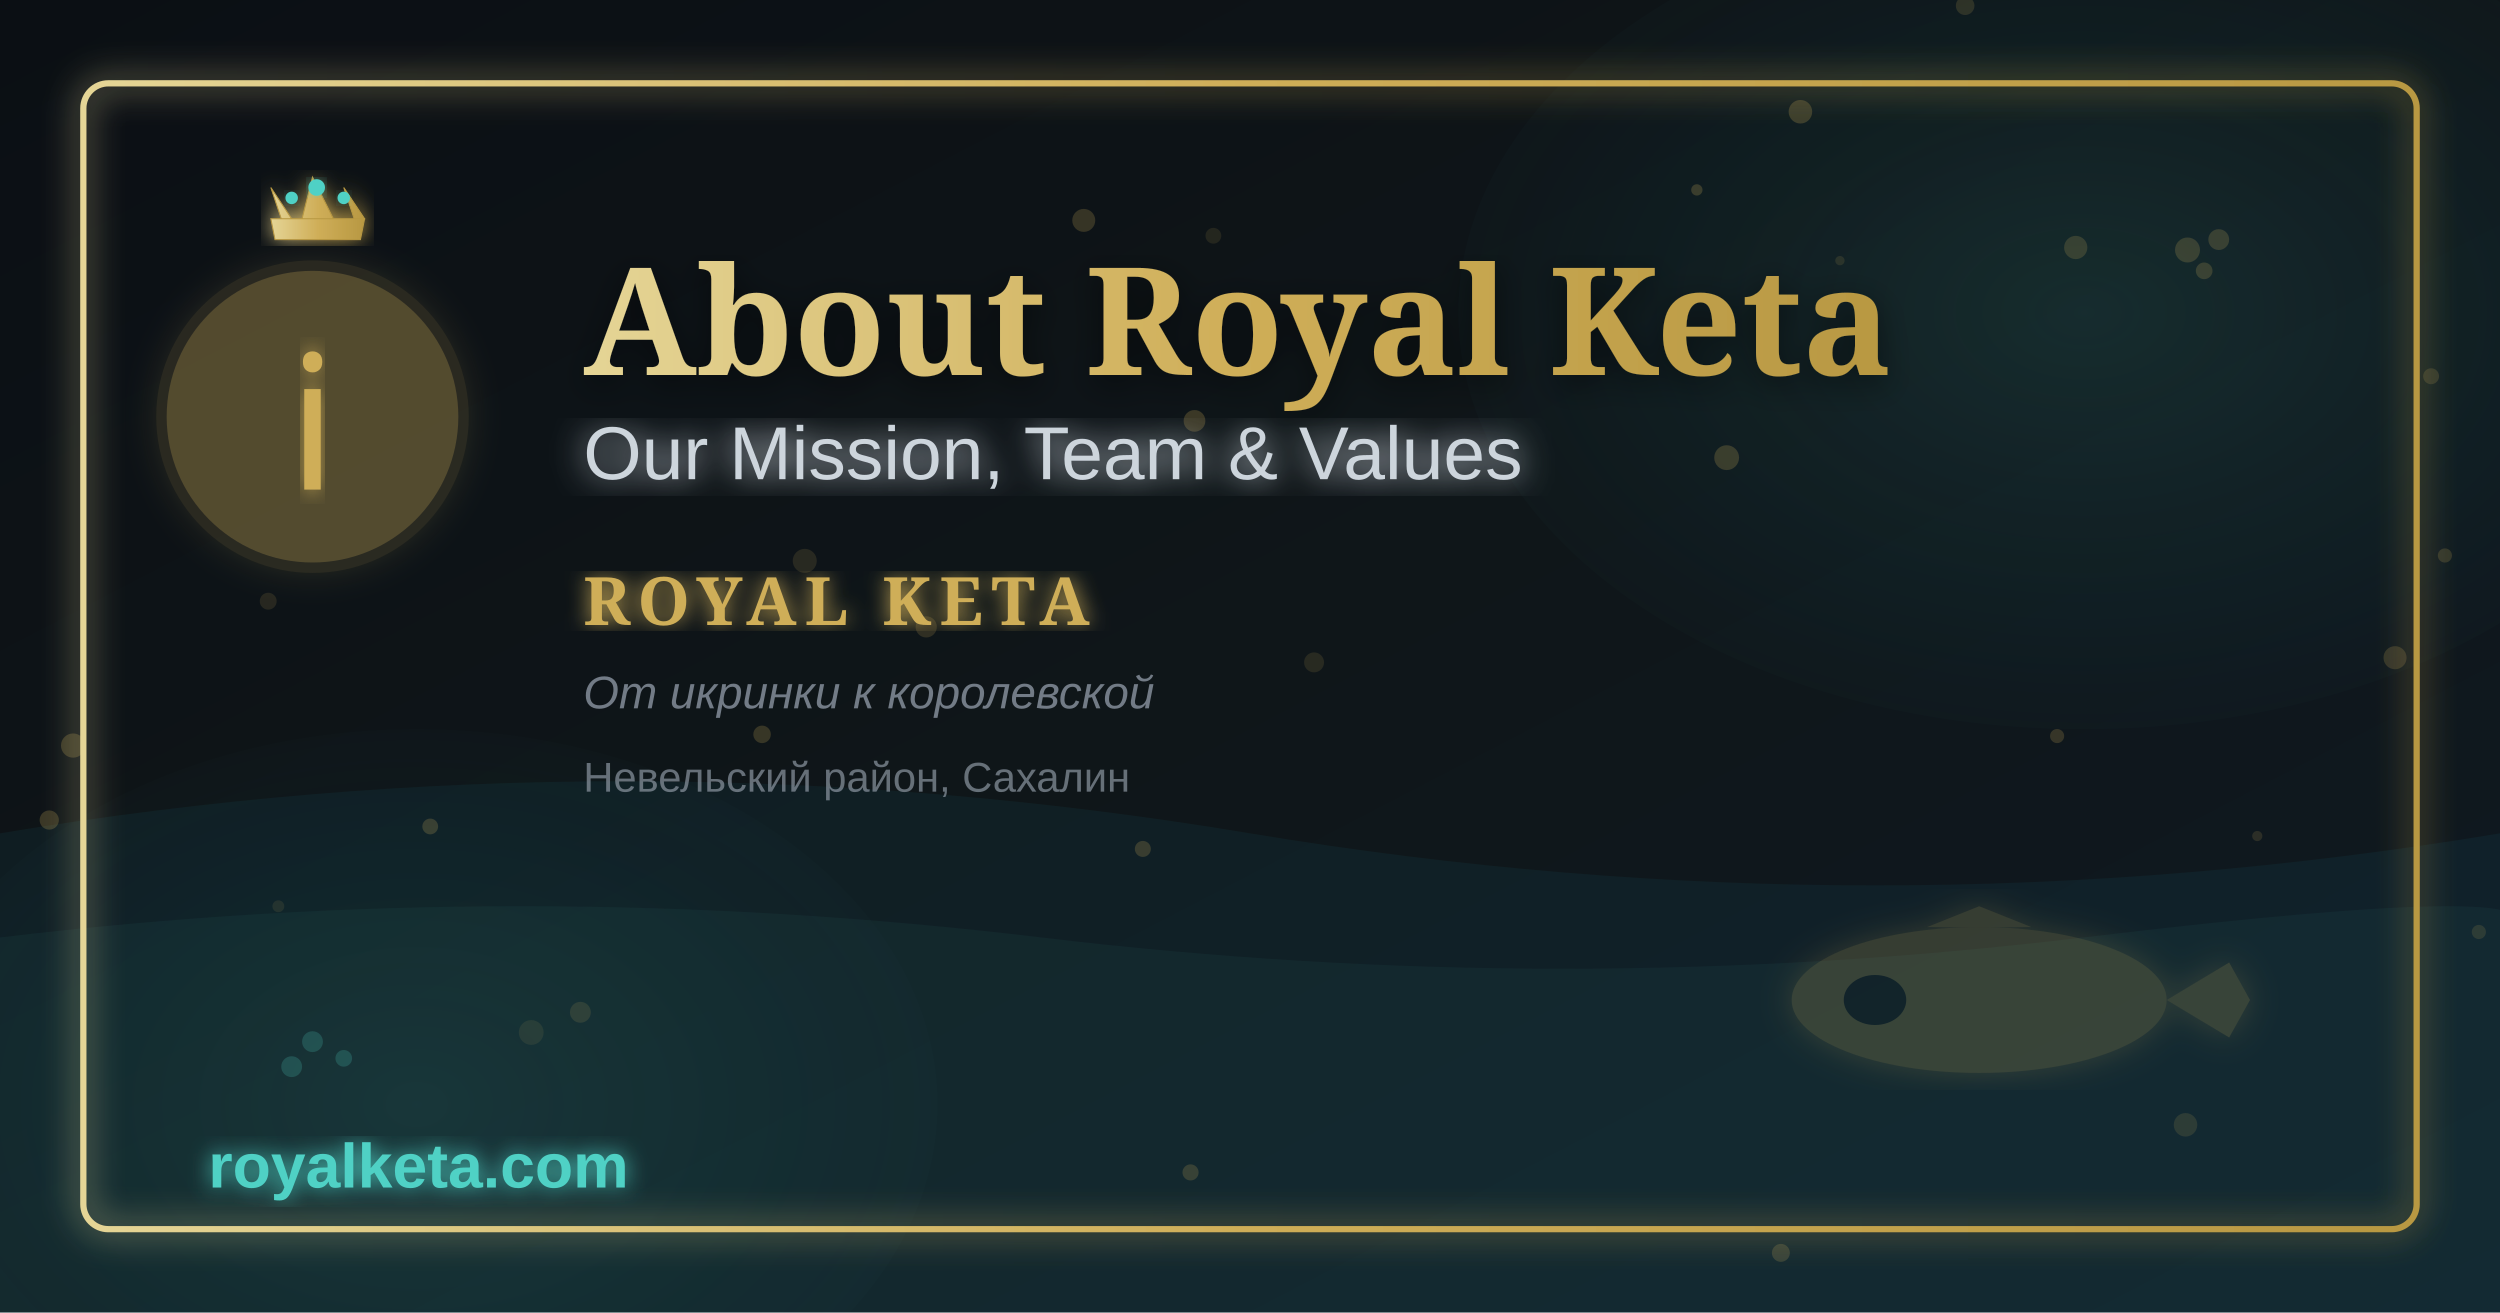
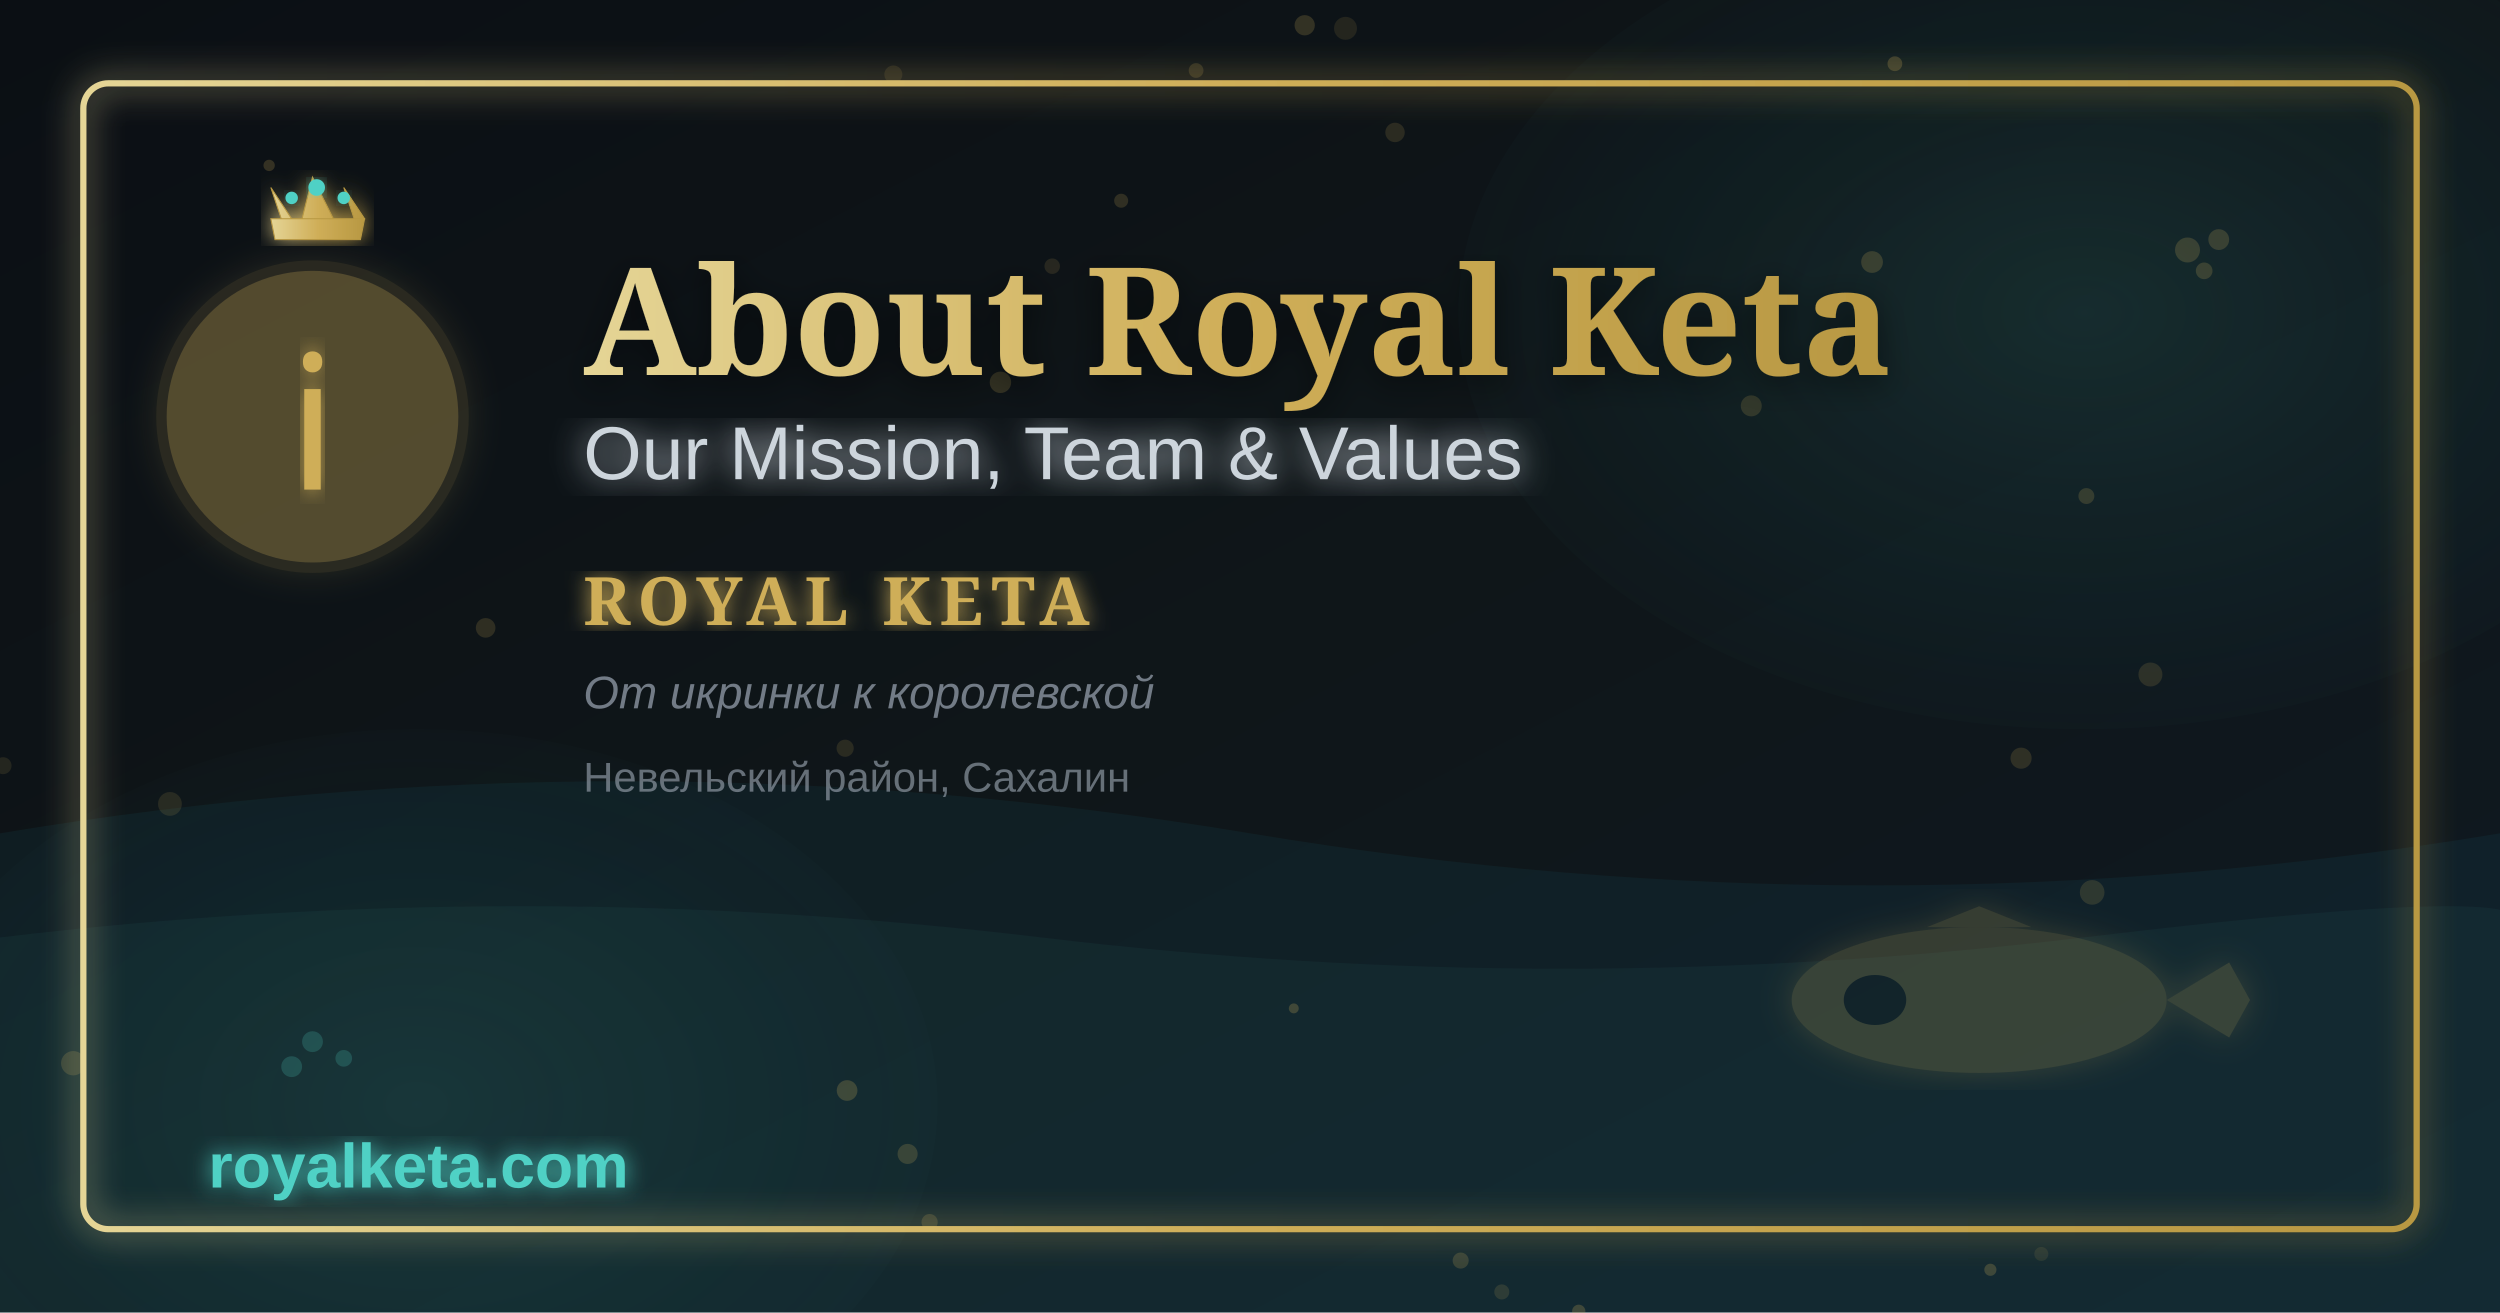
<svg xmlns="http://www.w3.org/2000/svg" width="1200" height="630">
  <defs>
    <linearGradient id="bgGradient" x1="0%" y1="0%" x2="100%" y2="100%">
      <stop offset="0%" style="stop-color:#0B0F14;stop-opacity:1" />
      <stop offset="50%" style="stop-color:#0F1619;stop-opacity:1" />
      <stop offset="100%" style="stop-color:#0F1922;stop-opacity:1" />
    </linearGradient>
    <linearGradient id="goldGradient" x1="0%" y1="0%" x2="100%" y2="0%">
      <stop offset="0%" style="stop-color:#E5D596;stop-opacity:1" />
      <stop offset="50%" style="stop-color:#CFAE58;stop-opacity:1" />
      <stop offset="100%" style="stop-color:#B89842;stop-opacity:1" />
    </linearGradient>
    <radialGradient id="oceanGradient" cx="50%" cy="50%" r="50%">
      <stop offset="0%" style="stop-color:#4FD1C5;stop-opacity:0.3" />
      <stop offset="100%" style="stop-color:#1E90A0;stop-opacity:0.05" />
    </radialGradient>
    <filter id="glow">
      <feGaussianBlur stdDeviation="5" result="coloredBlur" />
      <feMerge>
        <feMergeNode in="coloredBlur" />
        <feMergeNode in="SourceGraphic" />
      </feMerge>
    </filter>
    <filter id="softGlow">
      <feGaussianBlur stdDeviation="8" result="coloredBlur" />
      <feMerge>
        <feMergeNode in="coloredBlur" />
        <feMergeNode in="SourceGraphic" />
      </feMerge>
    </filter>
    <filter id="shadow">
      <feDropShadow dx="0" dy="4" stdDeviation="8" flood-color="#000000" flood-opacity="0.5" />
    </filter>
  </defs>
  <rect width="1200" height="630" fill="url(#bgGradient)" />
  <ellipse cx="1000" cy="150" rx="300" ry="200" fill="url(#oceanGradient)" opacity="0.4" />
  <ellipse cx="200" cy="530" rx="250" ry="180" fill="url(#oceanGradient)" opacity="0.3" />
  <path d="M 0 400 Q 300 350 600 400 T 1200 400 L 1200 630 L 0 630 Z" fill="#1E90A0" opacity="0.08" />
  <path d="M 0 450 Q 250 420 500 450 T 1000 450 T 1200 450 L 1200 630 L 0 630 Z" fill="#4FD1C5" opacity="0.05" />
-   <circle cx="1083.49" cy="401.298" r="2.441" fill="#CFAE58" opacity="0.149" />
-   <circle cx="571.461" cy="562.76" r="3.866" fill="#CFAE58" opacity="0.197" />
-   <circle cx="1189.848" cy="447.353" r="3.393" fill="#CFAE58" opacity="0.142" />
-   <circle cx="1149.618" cy="315.699" r="5.544" fill="#CFAE58" opacity="0.195" />
-   <circle cx="573.363" cy="202.025" r="5.211" fill="#CFAE58" opacity="0.232" />
-   <circle cx="206.507" cy="396.705" r="3.789" fill="#CFAE58" opacity="0.213" />
-   <circle cx="864.198" cy="53.636" r="5.654" fill="#CFAE58" opacity="0.234" />
-   <circle cx="630.75" cy="317.944" r="4.794" fill="#CFAE58" opacity="0.13" />
-   <circle cx="520.204" cy="105.788" r="5.517" fill="#CFAE58" opacity="0.214" />
-   <circle cx="1049.053" cy="539.912" r="5.641" fill="#CFAE58" opacity="0.141" />
-   <circle cx="987.417" cy="353.305" r="3.385" fill="#CFAE58" opacity="0.204" />
-   <circle cx="996.352" cy="118.796" r="5.58" fill="#CFAE58" opacity="0.189" />
-   <circle cx="814.486" cy="91.157" r="2.721" fill="#CFAE58" opacity="0.223" />
-   <circle cx="444.59" cy="300.906" r="5.091" fill="#CFAE58" opacity="0.172" />
-   <circle cx="133.606" cy="435.001" r="2.843" fill="#CFAE58" opacity="0.109" />
-   <circle cx="828.794" cy="219.672" r="5.968" fill="#CFAE58" opacity="0.217" />
-   <circle cx="386.282" cy="269.216" r="5.765" fill="#CFAE58" opacity="0.139" />
-   <circle cx="35.084" cy="357.868" r="5.813" fill="#CFAE58" opacity="0.229" />
-   <circle cx="883.158" cy="125.105" r="2.237" fill="#CFAE58" opacity="0.128" />
-   <circle cx="254.989" cy="495.593" r="5.953" fill="#CFAE58" opacity="0.1" />
-   <circle cx="548.567" cy="407.486" r="3.844" fill="#CFAE58" opacity="0.214" />
-   <circle cx="23.64" cy="393.617" r="4.612" fill="#CFAE58" opacity="0.227" />
-   <circle cx="365.799" cy="352.495" r="4.204" fill="#CFAE58" opacity="0.211" />
-   <circle cx="278.589" cy="485.9" r="5.014" fill="#CFAE58" opacity="0.136" />
-   <circle cx="943.271" cy="2.751" r="4.464" fill="#CFAE58" opacity="0.162" />
-   <circle cx="1173.554" cy="266.633" r="3.4" fill="#CFAE58" opacity="0.184" />
-   <circle cx="128.744" cy="288.577" r="4.053" fill="#CFAE58" opacity="0.133" />
-   <circle cx="582.422" cy="113.162" r="3.79" fill="#CFAE58" opacity="0.114" />
-   <circle cx="1166.927" cy="180.594" r="3.82" fill="#CFAE58" opacity="0.169" />
-   <circle cx="854.82" cy="601.378" r="4.305" fill="#CFAE58" opacity="0.192" />
+   <circle cx="35.151" cy="510.348" r="5.844" fill="#CFAE58" opacity="0.181" />
+   <circle cx="626.258" cy="12.124" r="4.863" fill="#CFAE58" opacity="0.2" />
+   <circle cx="538.16" cy="96.348" r="3.366" fill="#CFAE58" opacity="0.182" />
+   <circle cx="970.115" cy="363.931" r="5.075" fill="#CFAE58" opacity="0.167" />
+   <circle cx="955.382" cy="609.494" r="2.92" fill="#CFAE58" opacity="0.229" />
+   <circle cx="406.597" cy="523.444" r="4.968" fill="#CFAE58" opacity="0.229" />
+   <circle cx="979.834" cy="601.906" r="3.359" fill="#CFAE58" opacity="0.106" />
+   <circle cx="701.125" cy="605.072" r="3.853" fill="#CFAE58" opacity="0.196" />
+   <circle cx="81.565" cy="385.885" r="5.724" fill="#CFAE58" opacity="0.131" />
+   <circle cx="505.059" cy="127.77" r="3.718" fill="#CFAE58" opacity="0.133" />
+   <circle cx="428.801" cy="35.75" r="4.326" fill="#CFAE58" opacity="0.117" />
+   <circle cx="405.672" cy="359.148" r="4.122" fill="#CFAE58" opacity="0.142" />
+   <circle cx="446.217" cy="586.602" r="3.889" fill="#CFAE58" opacity="0.182" />
+   <circle cx="720.865" cy="620.131" r="3.608" fill="#CFAE58" opacity="0.146" />
+   <circle cx="909.55" cy="30.588" r="3.546" fill="#CFAE58" opacity="0.233" />
+   <circle cx="480.212" cy="183.516" r="5.145" fill="#CFAE58" opacity="0.201" />
+   <circle cx="757.798" cy="629.434" r="3.198" fill="#CFAE58" opacity="0.234" />
+   <circle cx="1032.206" cy="323.76" r="5.758" fill="#CFAE58" opacity="0.15" />
+   <circle cx="621.017" cy="484.025" r="2.375" fill="#CFAE58" opacity="0.24" />
+   <circle cx="1001.459" cy="238.102" r="3.826" fill="#CFAE58" opacity="0.187" />
+   <circle cx="840.609" cy="194.817" r="5.044" fill="#CFAE58" opacity="0.174" />
+   <circle cx="1004.236" cy="428.346" r="5.911" fill="#CFAE58" opacity="0.162" />
+   <circle cx="1.473" cy="367.531" r="4.067" fill="#CFAE58" opacity="0.124" />
+   <circle cx="233.107" cy="301.379" r="4.705" fill="#CFAE58" opacity="0.17" />
+   <circle cx="898.583" cy="125.771" r="5.221" fill="#CFAE58" opacity="0.205" />
+   <circle cx="645.844" cy="13.599" r="5.521" fill="#CFAE58" opacity="0.114" />
+   <circle cx="669.614" cy="63.571" r="4.667" fill="#CFAE58" opacity="0.152" />
+   <circle cx="574.118" cy="33.844" r="3.545" fill="#CFAE58" opacity="0.175" />
+   <circle cx="435.654" cy="553.888" r="4.822" fill="#CFAE58" opacity="0.203" />
+   <circle cx="129.186" cy="79.397" r="2.725" fill="#CFAE58" opacity="0.204" />
  <rect x="40" y="40" width="1120" height="550" fill="none" stroke="url(#goldGradient)" stroke-width="3" rx="12" filter="url(#softGlow)" />
  <circle cx="150" cy="200" r="75" fill="#CFAE58" opacity="0.15" filter="url(#softGlow)" />
  <circle cx="150" cy="200" r="70" fill="#CFAE58" opacity="0.25" />
  <text x="150" y="235" font-size="90" text-anchor="middle" fill="#CFAE58" filter="url(#glow)">ℹ️</text>
  <g transform="translate(100, 70)">
    <path d="M 30 20 L 40 35 L 35 35 Z M 50 15 L 60 35 L 45 35 Z M 65 20 L 75 35 L 70 35 Z M 30 35 L 75 35 L 73 45 L 32 45 Z" fill="url(#goldGradient)" filter="url(#glow)" stroke="#B89842" stroke-width="0.5" />
    <circle cx="40" cy="25" r="3" fill="#4FD1C5" filter="url(#glow)" />
    <circle cx="52" cy="20" r="4" fill="#4FD1C5" filter="url(#glow)" />
    <circle cx="65" cy="25" r="3" fill="#4FD1C5" filter="url(#glow)" />
  </g>
  <text x="280" y="180" font-family="Georgia, serif" font-size="72" font-weight="bold" fill="url(#goldGradient)" filter="url(#shadow)">About Royal Keta</text>
  <text x="280" y="230" font-family="Arial, sans-serif" font-size="36" fill="#D6DEE6" opacity="0.95" filter="url(#softGlow)">Our Mission, Team &amp; Values</text>
  <text x="280" y="300" font-family="Georgia, serif" font-size="32" font-weight="bold" fill="#CFAE58" letter-spacing="4" filter="url(#glow)">ROYAL KETA</text>
  <text x="280" y="340" font-family="Arial, sans-serif" font-size="22" font-style="italic" fill="#8B95A1" opacity="0.8">От икринки к королевской</text>
  <text x="280" y="380" font-family="Arial, sans-serif" font-size="20" fill="#8B95A1" opacity="0.7">Невельский район, Сахалин</text>
  <text x="100" y="570" font-family="Arial, sans-serif" font-size="30" font-weight="bold" fill="#4FD1C5" filter="url(#glow)">royalketa.com</text>
  <g transform="translate(950, 480)" opacity="0.2" filter="url(#softGlow)">
    <ellipse cx="0" cy="0" rx="90" ry="35" fill="#CFAE58" />
    <path d="M 90 0 L 120 -18 L 130 0 L 120 18 Z" fill="#CFAE58" />
    <path d="M -25 -35 L 0 -45 L 25 -35 Z" fill="#CFAE58" />
    <ellipse cx="-50" cy="0" rx="15" ry="12" fill="#0B0F14" />
  </g>
  <g opacity="0.2">
    <circle cx="1050" cy="120" r="6" fill="#CFAE58" />
    <circle cx="1065" cy="115" r="5" fill="#CFAE58" />
    <circle cx="1058" cy="130" r="4" fill="#CFAE58" />
    <circle cx="150" cy="500" r="5" fill="#4FD1C5" />
    <circle cx="165" cy="508" r="4" fill="#4FD1C5" />
    <circle cx="140" cy="512" r="5" fill="#4FD1C5" />
  </g>
</svg>
